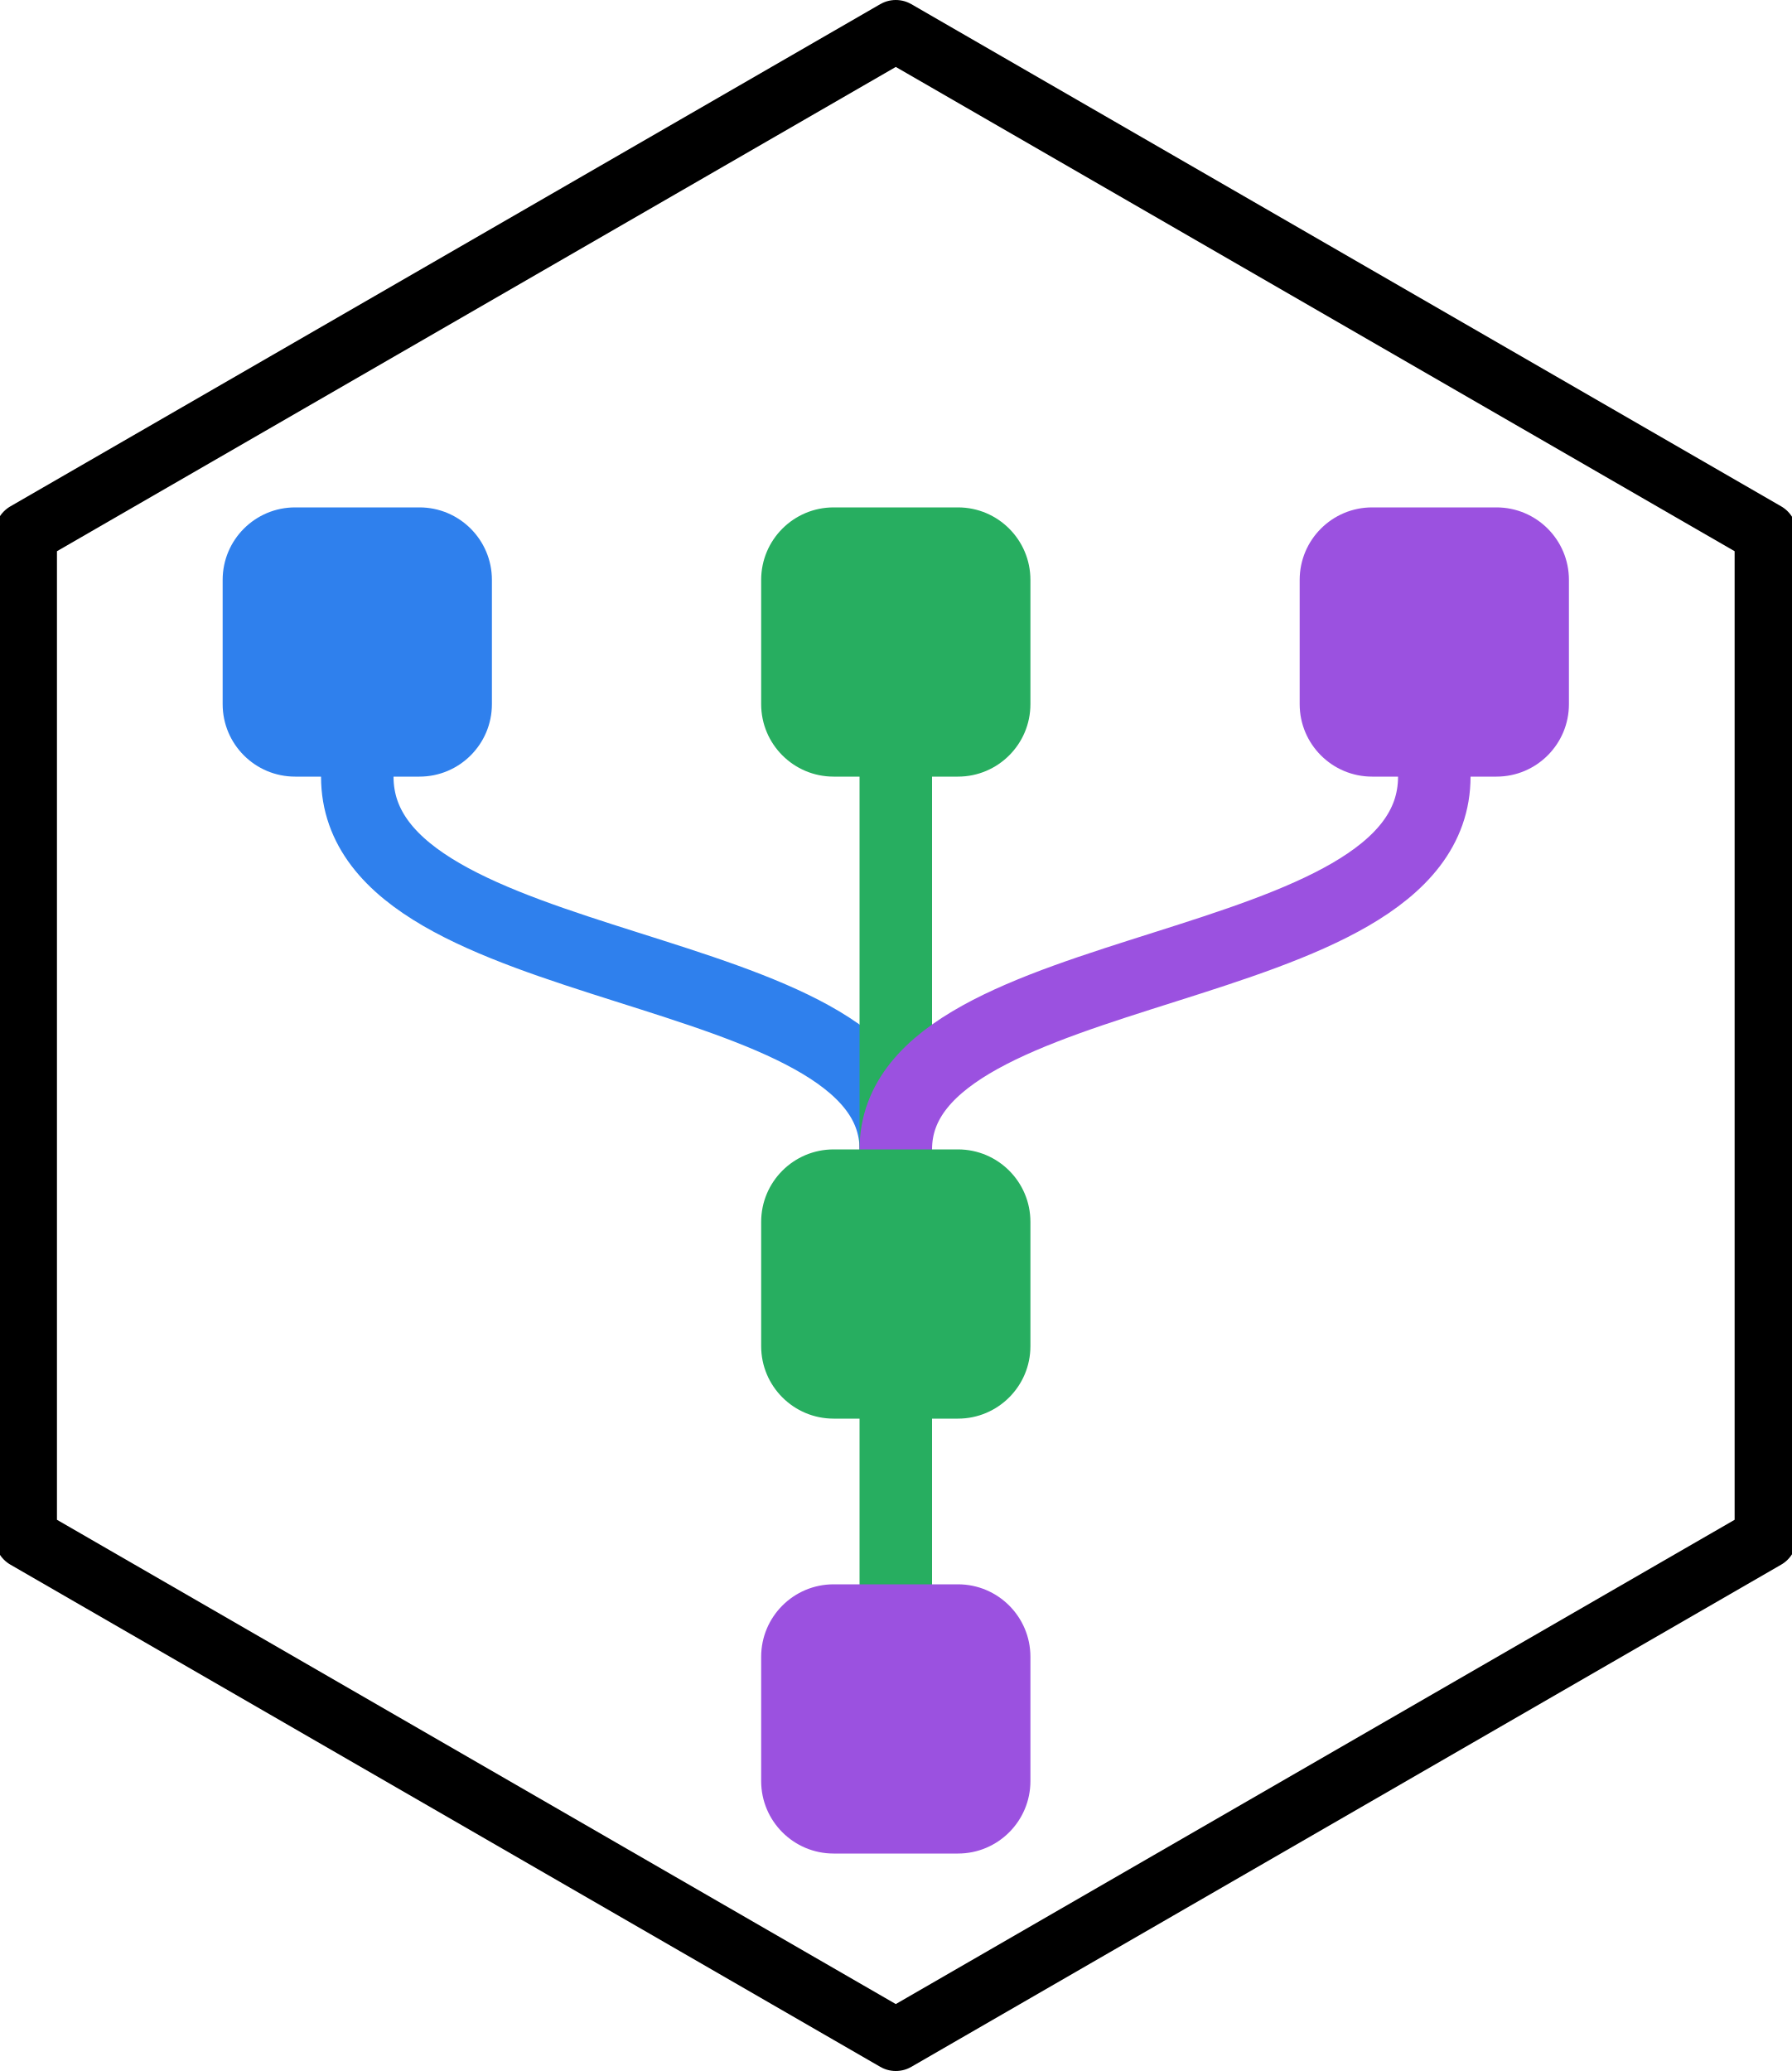
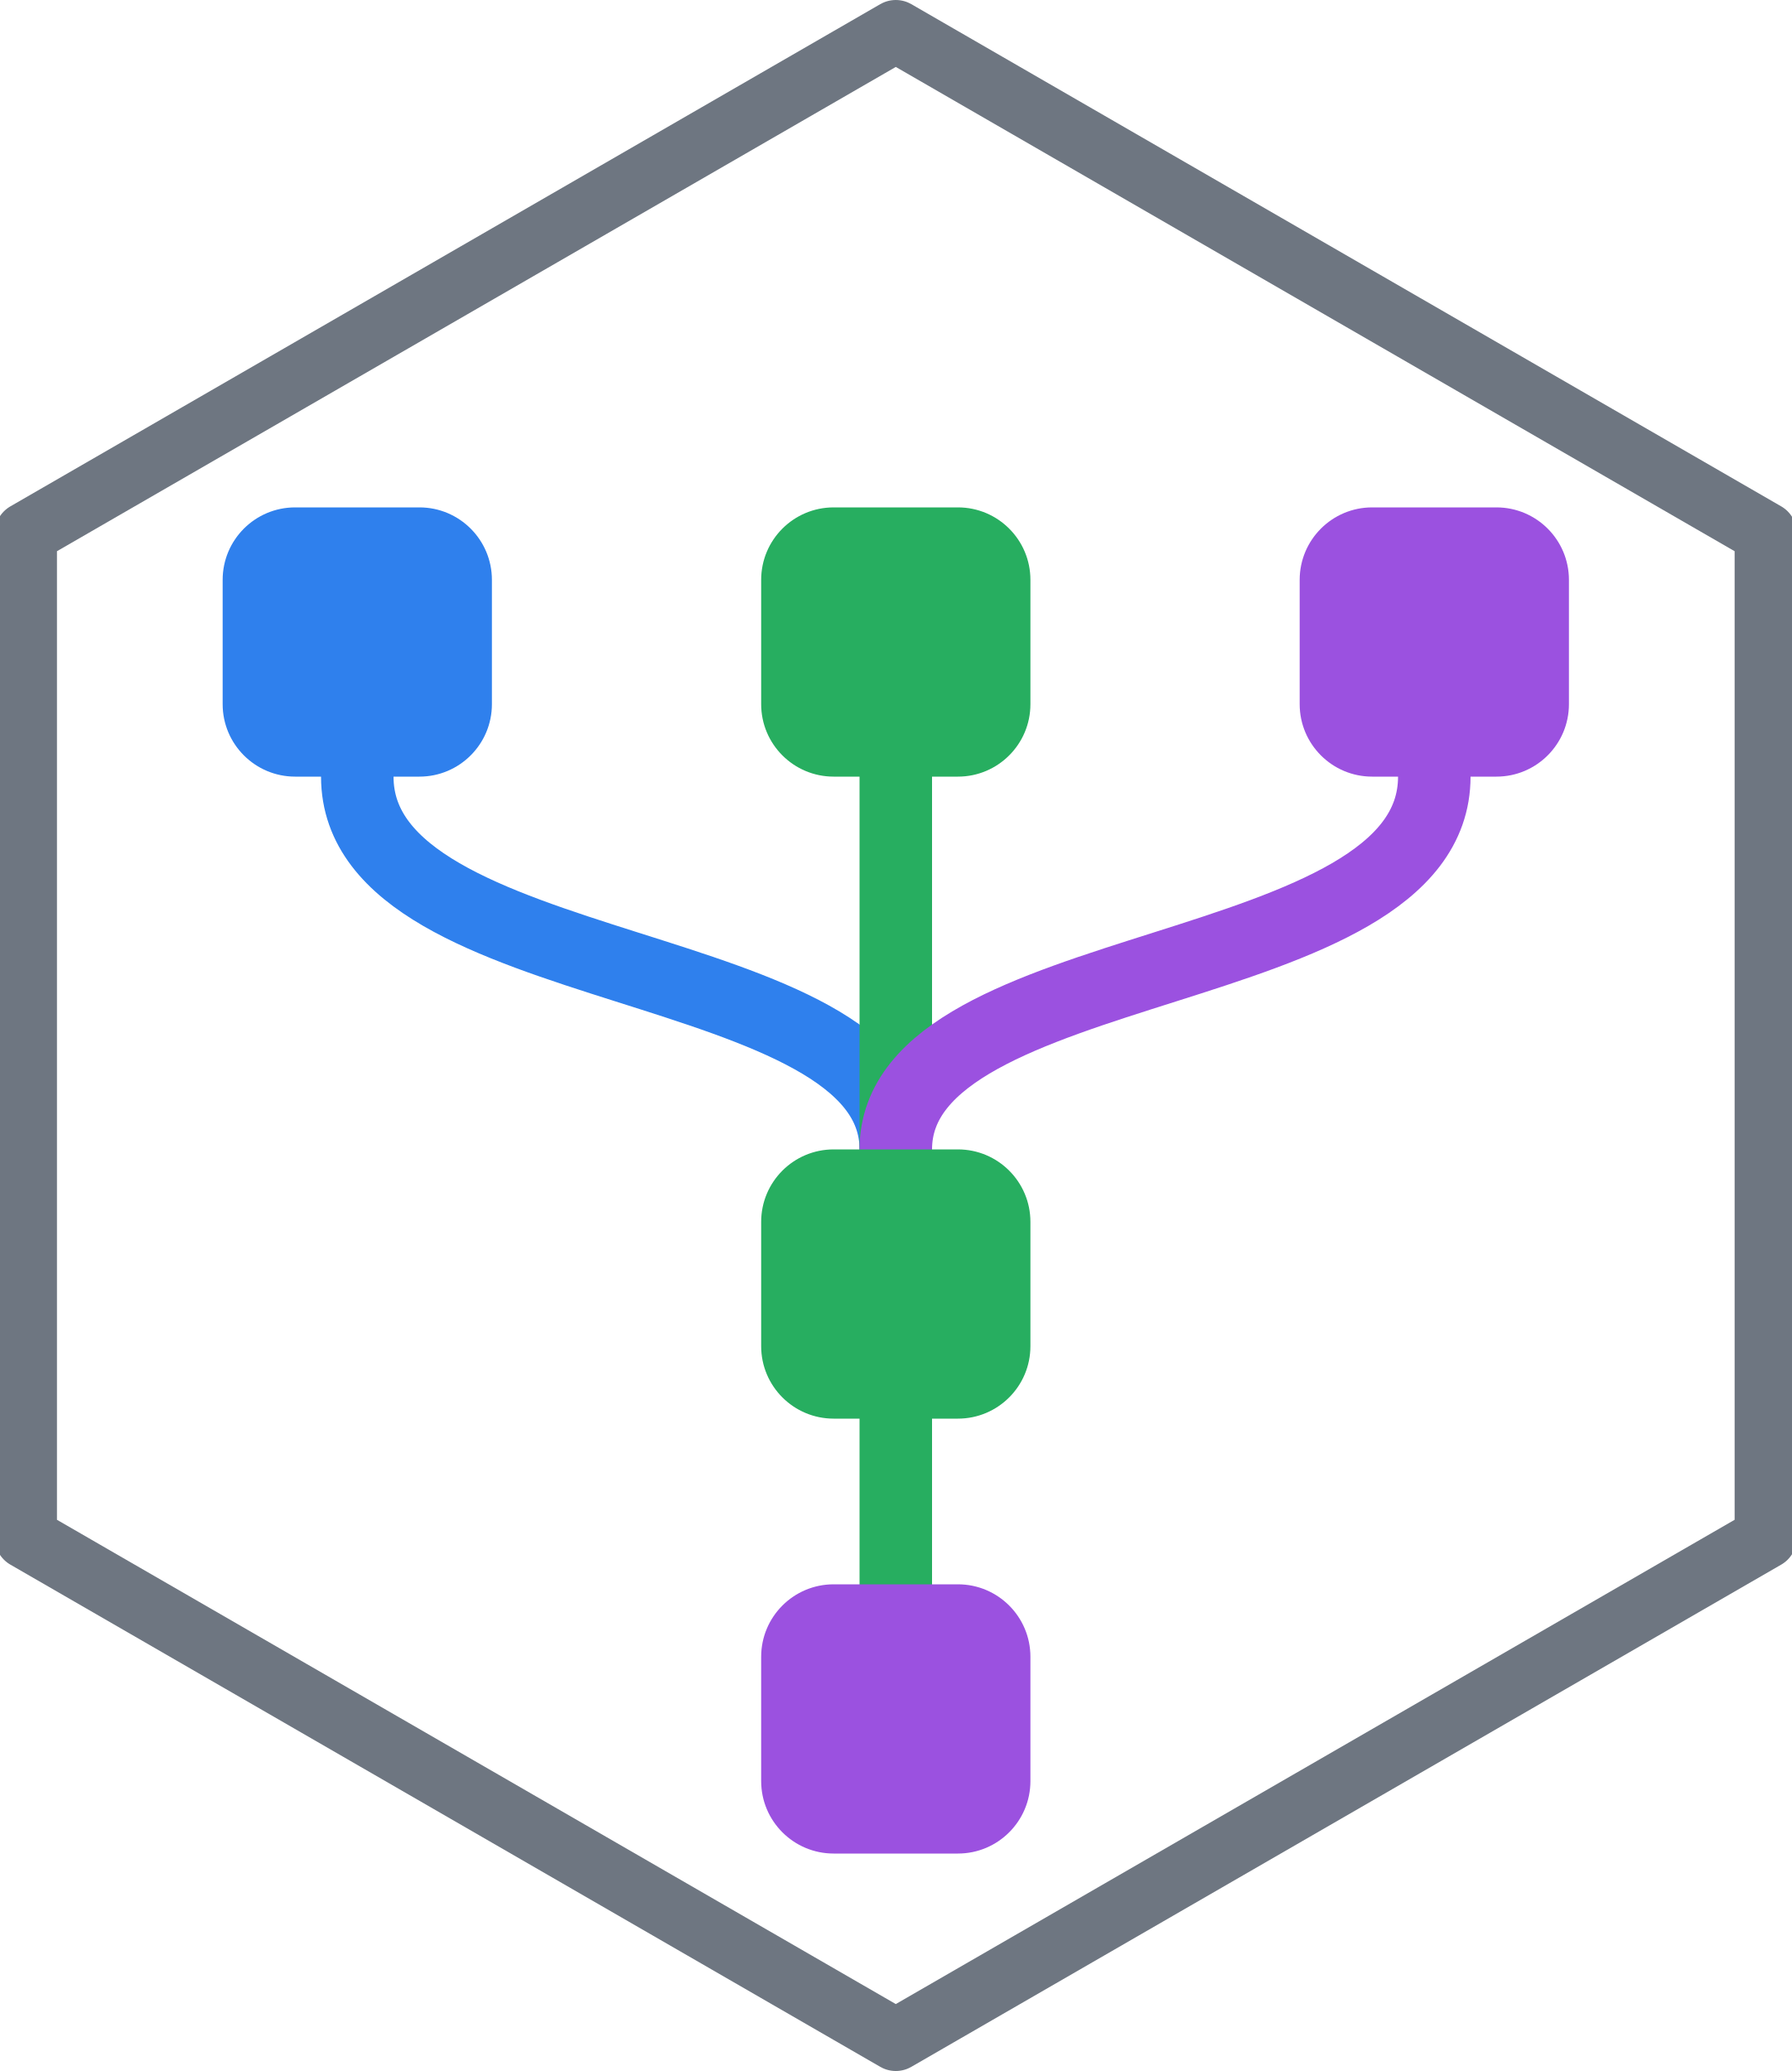
<svg xmlns="http://www.w3.org/2000/svg" viewBox="0 0 173 200" fill="none" role="img" aria-labelledby="tituloMarca">
-   <path d="M86.5 3 170.5 51.5 170.5 148.5 86.5 197 2.5 148.5 2.5 51.5Z" stroke="currentColor" stroke-width="6" stroke-linejoin="round" />
+   <path d="M86.5 3 170.5 51.5 170.5 148.5 86.5 197 2.5 148.5 2.5 51.5Z" stroke="#6e7681" stroke-width="6" stroke-linejoin="round" />
  <g stroke-width="7" stroke-linecap="round">
    <path d="M34.5 75C34.5 95 86.5 92 86.5 111" stroke="#2f80ed" />
    <path d="M86.5 75 86.5 111" stroke="#27ae60" />
    <path d="M138.5 75C138.5 95 86.5 92 86.5 111" stroke="#9b51e0" />
    <path d="M86.5 137 86.5 153" stroke="#27ae60" />
  </g>
  <g>
    <rect x="21.5" y="49" width="26" height="26" rx="7" fill="#2f80ed" />
    <rect x="73.5" y="49" width="26" height="26" rx="7" fill="#27ae60" />
    <rect x="125.5" y="49" width="26" height="26" rx="7" fill="#9b51e0" />
    <rect x="73.5" y="111" width="26" height="26" rx="7" fill="#27ae60" />
    <rect x="73.5" y="153" width="26" height="26" rx="7" fill="#9b51e0" />
  </g>
</svg>
